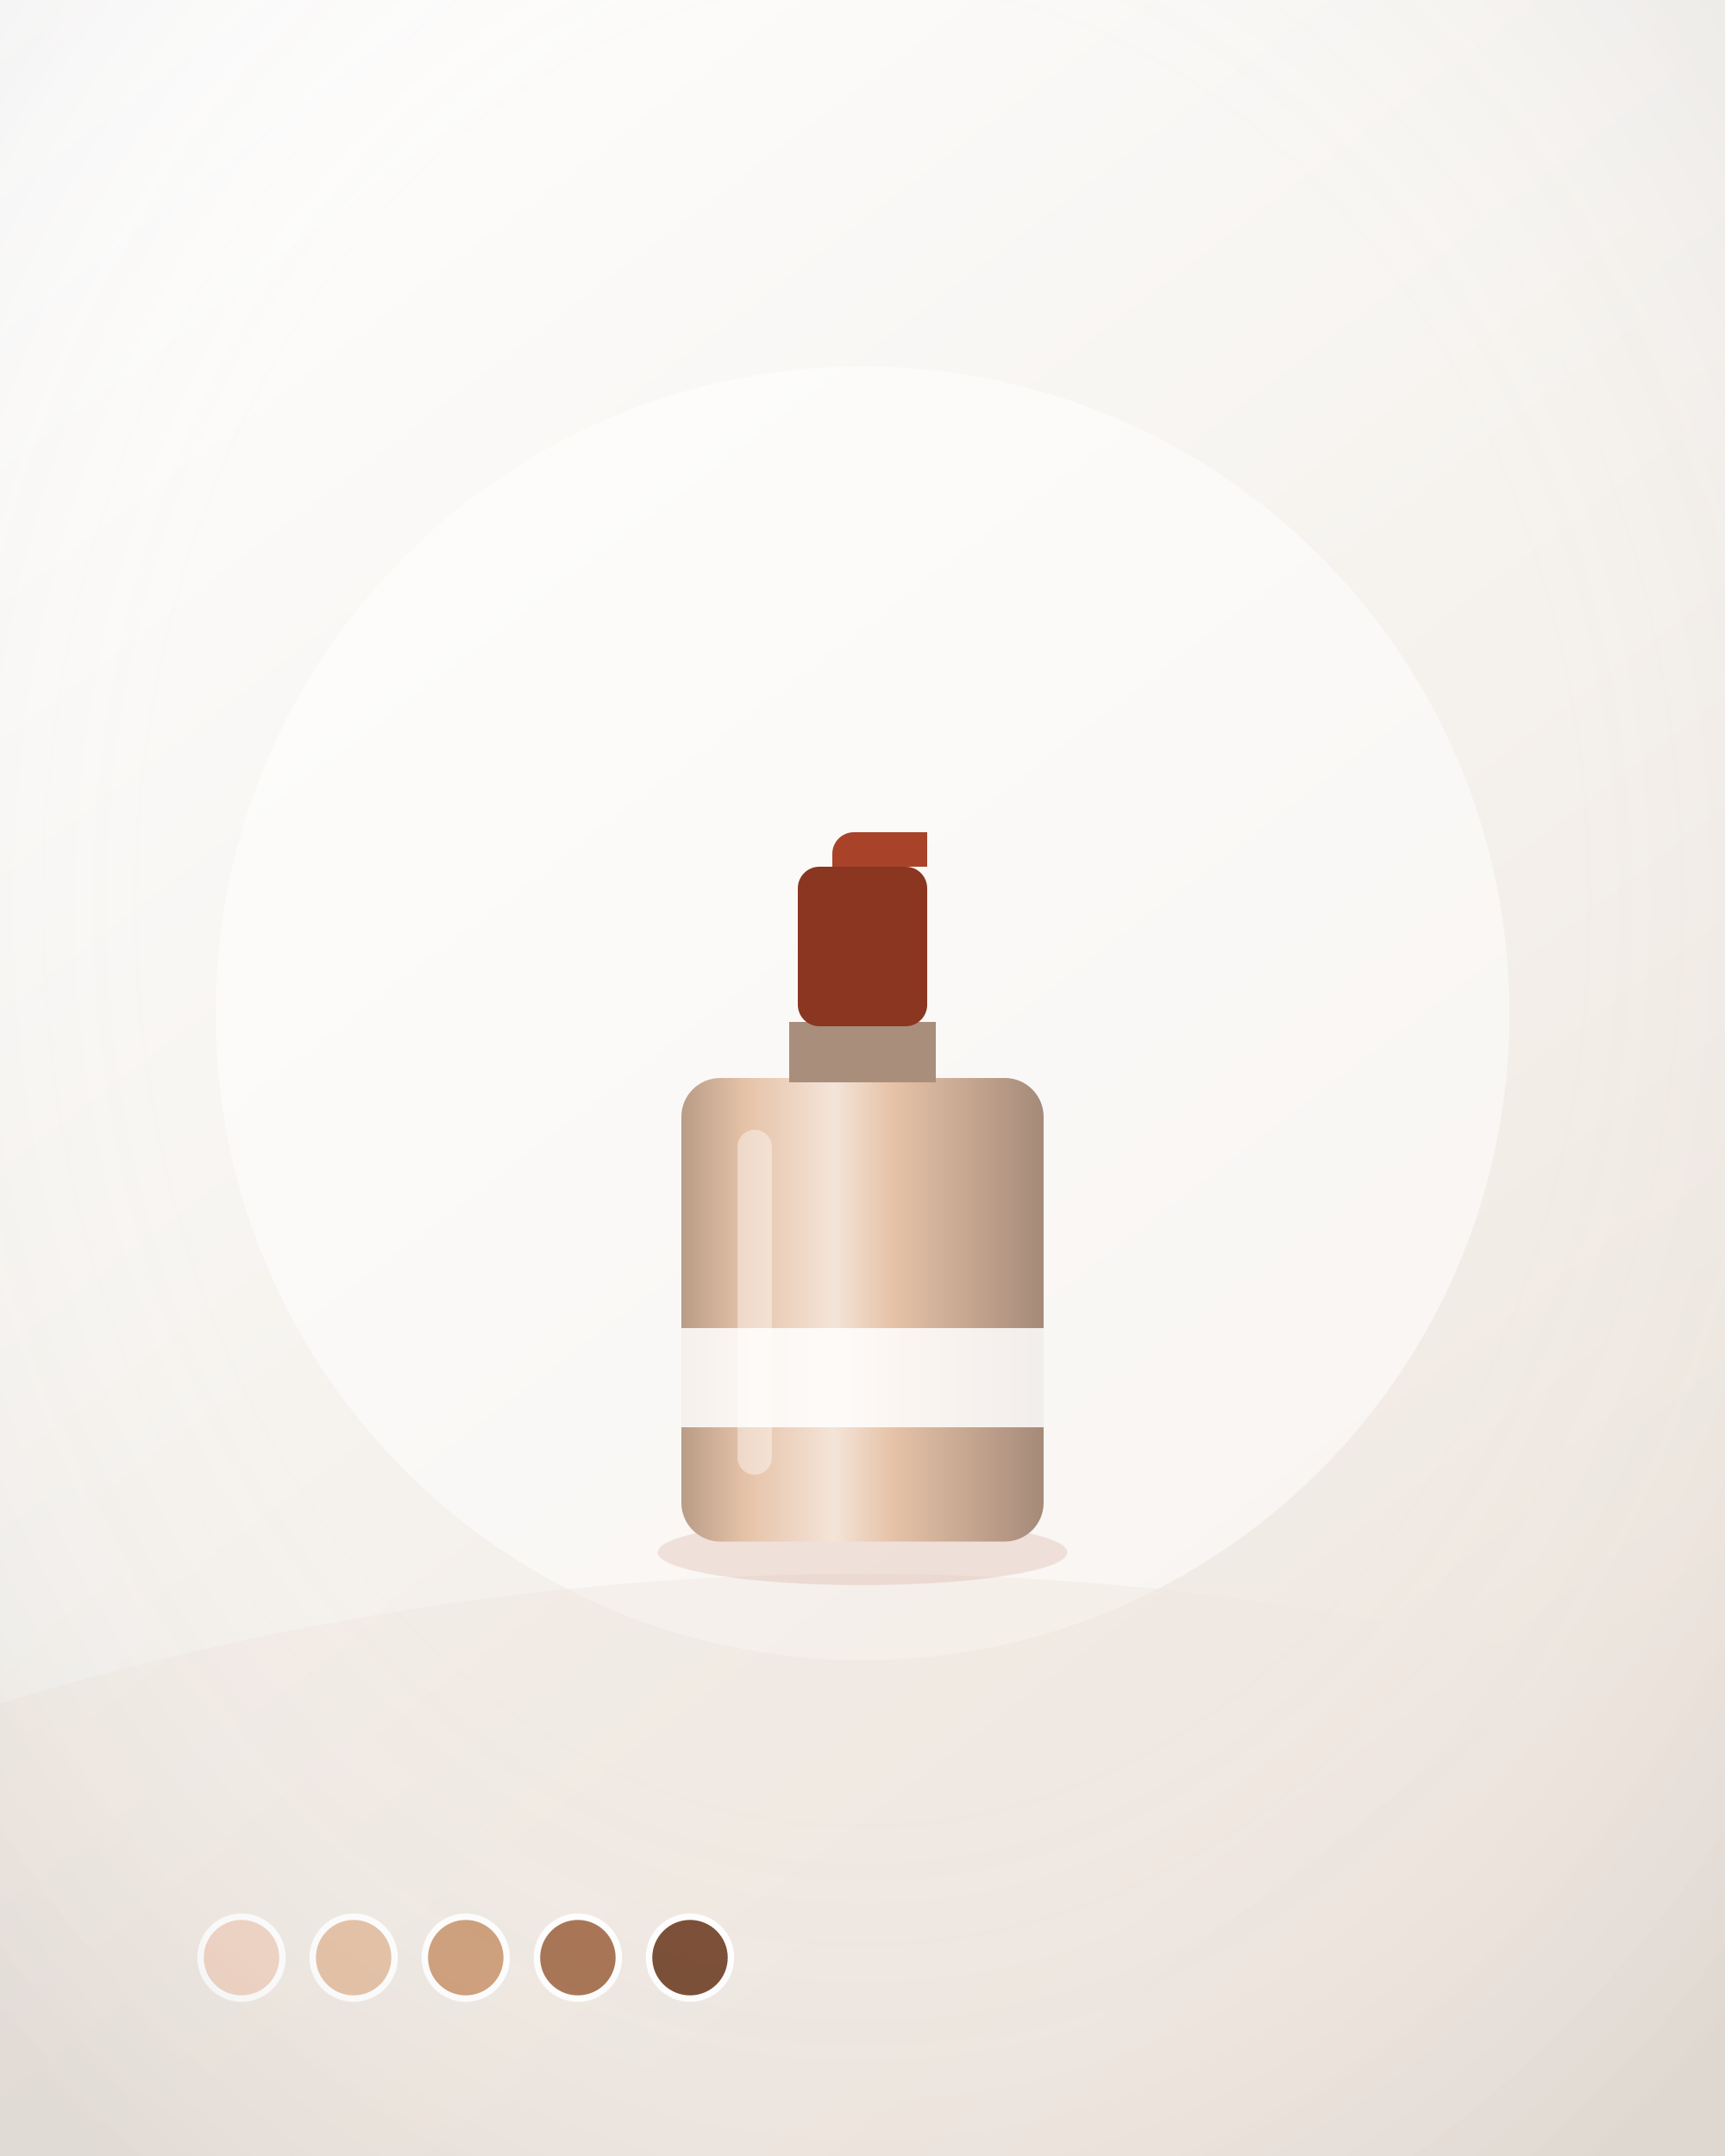
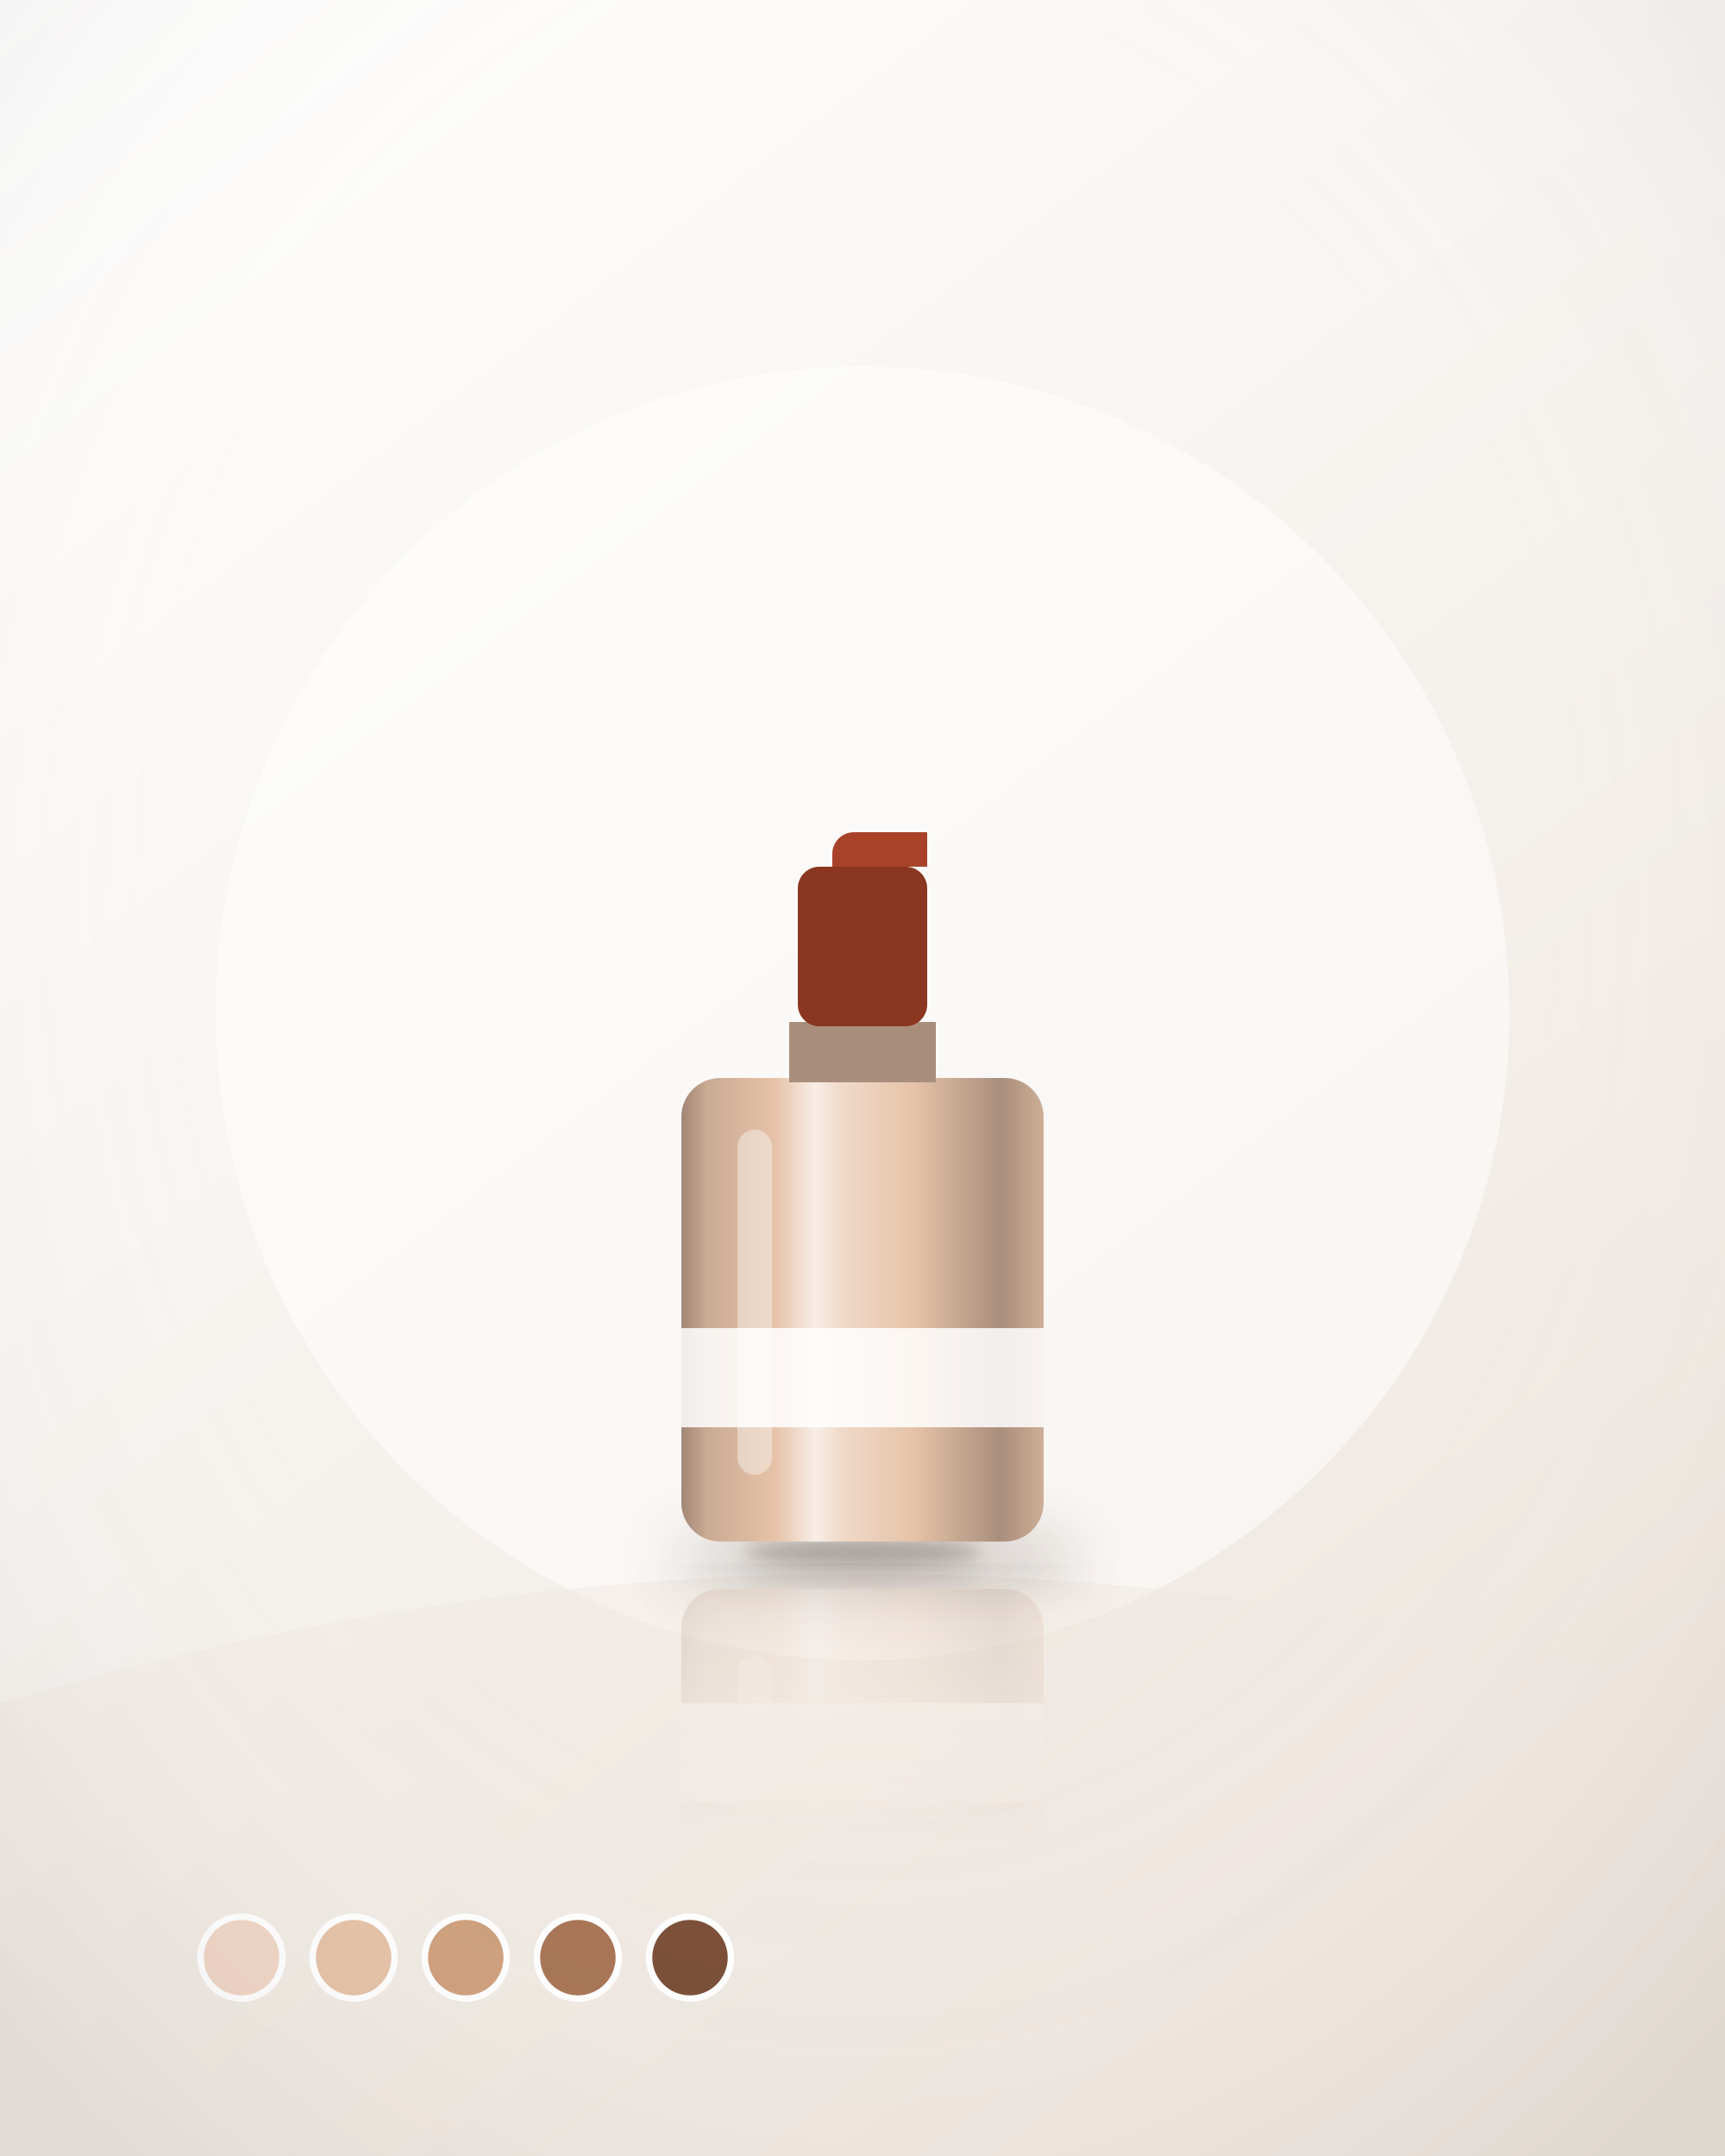
<svg xmlns="http://www.w3.org/2000/svg" viewBox="0 0 800 1000" width="800" height="1000" role="img">
  <defs>
    <linearGradient id="bg92" x1="0" y1="0" x2=".6" y2="1">
      <stop offset="0" stop-color="#FFFFFF" />
      <stop offset=".55" stop-color="#F6F3EF" />
      <stop offset="1" stop-color="#EFE7E0" />
    </linearGradient>
    <radialGradient id="v93" cx=".5" cy=".42" r=".72">
      <stop offset=".55" stop-color="#fff" stop-opacity="0" />
      <stop offset="1" stop-color="#141110" stop-opacity=".07" />
    </radialGradient>
+     <filter id="blurWide" x="-60%" y="-200%" width="220%" height="500%">
+       <feGaussianBlur stdDeviation="13" />
+     </filter>
+     <filter id="blurTight" x="-60%" y="-300%" width="220%" height="700%">
+       <feGaussianBlur stdDeviation="4" />
+     </filter>
+     <linearGradient id="reflGrad" x1="0" y1="205" x2="0" y2="335" gradientUnits="userSpaceOnUse">
+       <stop offset="0" stop-color="#fff" stop-opacity=".5" />
+       <stop offset="1" stop-color="#fff" stop-opacity="0" />
+     </linearGradient>
+     <mask id="reflFade" maskUnits="userSpaceOnUse" x="-260" y="205" width="520" height="130">
+       <rect x="-260" y="205" width="520" height="130" fill="url(#reflGrad)" />
+     </mask>
    <linearGradient id="g91" x1="0" y1="0" x2="1" y2="0">
-       <stop offset="0" stop-color="#b99c87" />
-       <stop offset=".18" stop-color="#E6C3A8" />
-       <stop offset=".42" stop-color="#f4e4d8" />
-       <stop offset=".58" stop-color="#E6C3A8" />
-       <stop offset="1" stop-color="#a58a79" />
+       <stop offset="0" stop-color="#a18676" />
+       <stop offset=".07" stop-color="#c9aa93" />
+       <stop offset=".26" stop-color="#E6C3A8" />
+       <stop offset=".37" stop-color="#f8eee7" />
+       <stop offset=".44" stop-color="#f0dac9" />
+       <stop offset=".64" stop-color="#E6C3A8" />
+       <stop offset=".88" stop-color="#a98e7c" />
+       <stop offset="1" stop-color="#ceae96" />
    </linearGradient>
  </defs>
  <rect width="800" height="1000" fill="url(#bg92)" />
  <circle cx="400" cy="470" r="300" fill="#fff" opacity=".5" />
  <path d="M0 1000 L0 790 Q 400 670 800 790 L800 1000 Z" fill="#EFE7E0" opacity=".45" />
  <g transform="translate(400,520) rotate(0) scale(1)">
-     <ellipse cx="0" cy="200" rx="95" ry="15.2" fill="#A8432A" opacity=".13" />
+     <g mask="url(#reflFade)" opacity=".5">
+       <g transform="translate(0,412) scale(1,-1)">
+         <ellipse cx="6.65" cy="202" rx="95" ry="15.2" fill="#4A372F" opacity=".22" filter="url(#blurWide)" />
+         <ellipse cx="0" cy="200" rx="55.1" ry="6.384" fill="#3A2A24" opacity=".3" filter="url(#blurTight)" />
+         <rect x="-84" y="-20" width="168" height="215" rx="18" fill="url(#g91)" />
+         <rect x="-58" y="4" width="16" height="160" rx="8" fill="#fff" opacity=".4" />
+         <rect x="-34" y="-46" width="68" height="28" fill="#a98e7c" />
+         <rect x="-30" y="-118" width="60" height="74" rx="10" fill="#8A3621" />
+         <path d="M-30 -118 h60 v-16 h-34 a10 10 0 0 0 -10 10 v6 Z" fill="#A8432A" />
+         <rect x="-84" y="96" width="168" height="46" fill="#fff" opacity=".85" />
+       </g>
+     </g>
+     <ellipse cx="6.65" cy="202" rx="95" ry="15.2" fill="#4A372F" opacity=".22" filter="url(#blurWide)" />
+     <ellipse cx="0" cy="200" rx="55.1" ry="6.384" fill="#3A2A24" opacity=".3" filter="url(#blurTight)" />
    <rect x="-84" y="-20" width="168" height="215" rx="18" fill="url(#g91)" />
    <rect x="-58" y="4" width="16" height="160" rx="8" fill="#fff" opacity=".4" />
    <rect x="-34" y="-46" width="68" height="28" fill="#a98e7c" />
    <rect x="-30" y="-118" width="60" height="74" rx="10" fill="#8A3621" />
    <path d="M-30 -118 h60 v-16 h-34 a10 10 0 0 0 -10 10 v6 Z" fill="#A8432A" />
    <rect x="-84" y="96" width="168" height="46" fill="#fff" opacity=".85" />
  </g>
  <circle cx="112" cy="908" r="19" fill="#F1D6C6" stroke="#fff" stroke-width="3" />
  <circle cx="164" cy="908" r="19" fill="#E6C3A8" stroke="#fff" stroke-width="3" />
  <circle cx="216" cy="908" r="19" fill="#CFA07C" stroke="#fff" stroke-width="3" />
  <circle cx="268" cy="908" r="19" fill="#A87555" stroke="#fff" stroke-width="3" />
  <circle cx="320" cy="908" r="19" fill="#7A4E36" stroke="#fff" stroke-width="3" />
  <rect width="800" height="1000" fill="url(#v93)" />
</svg>
